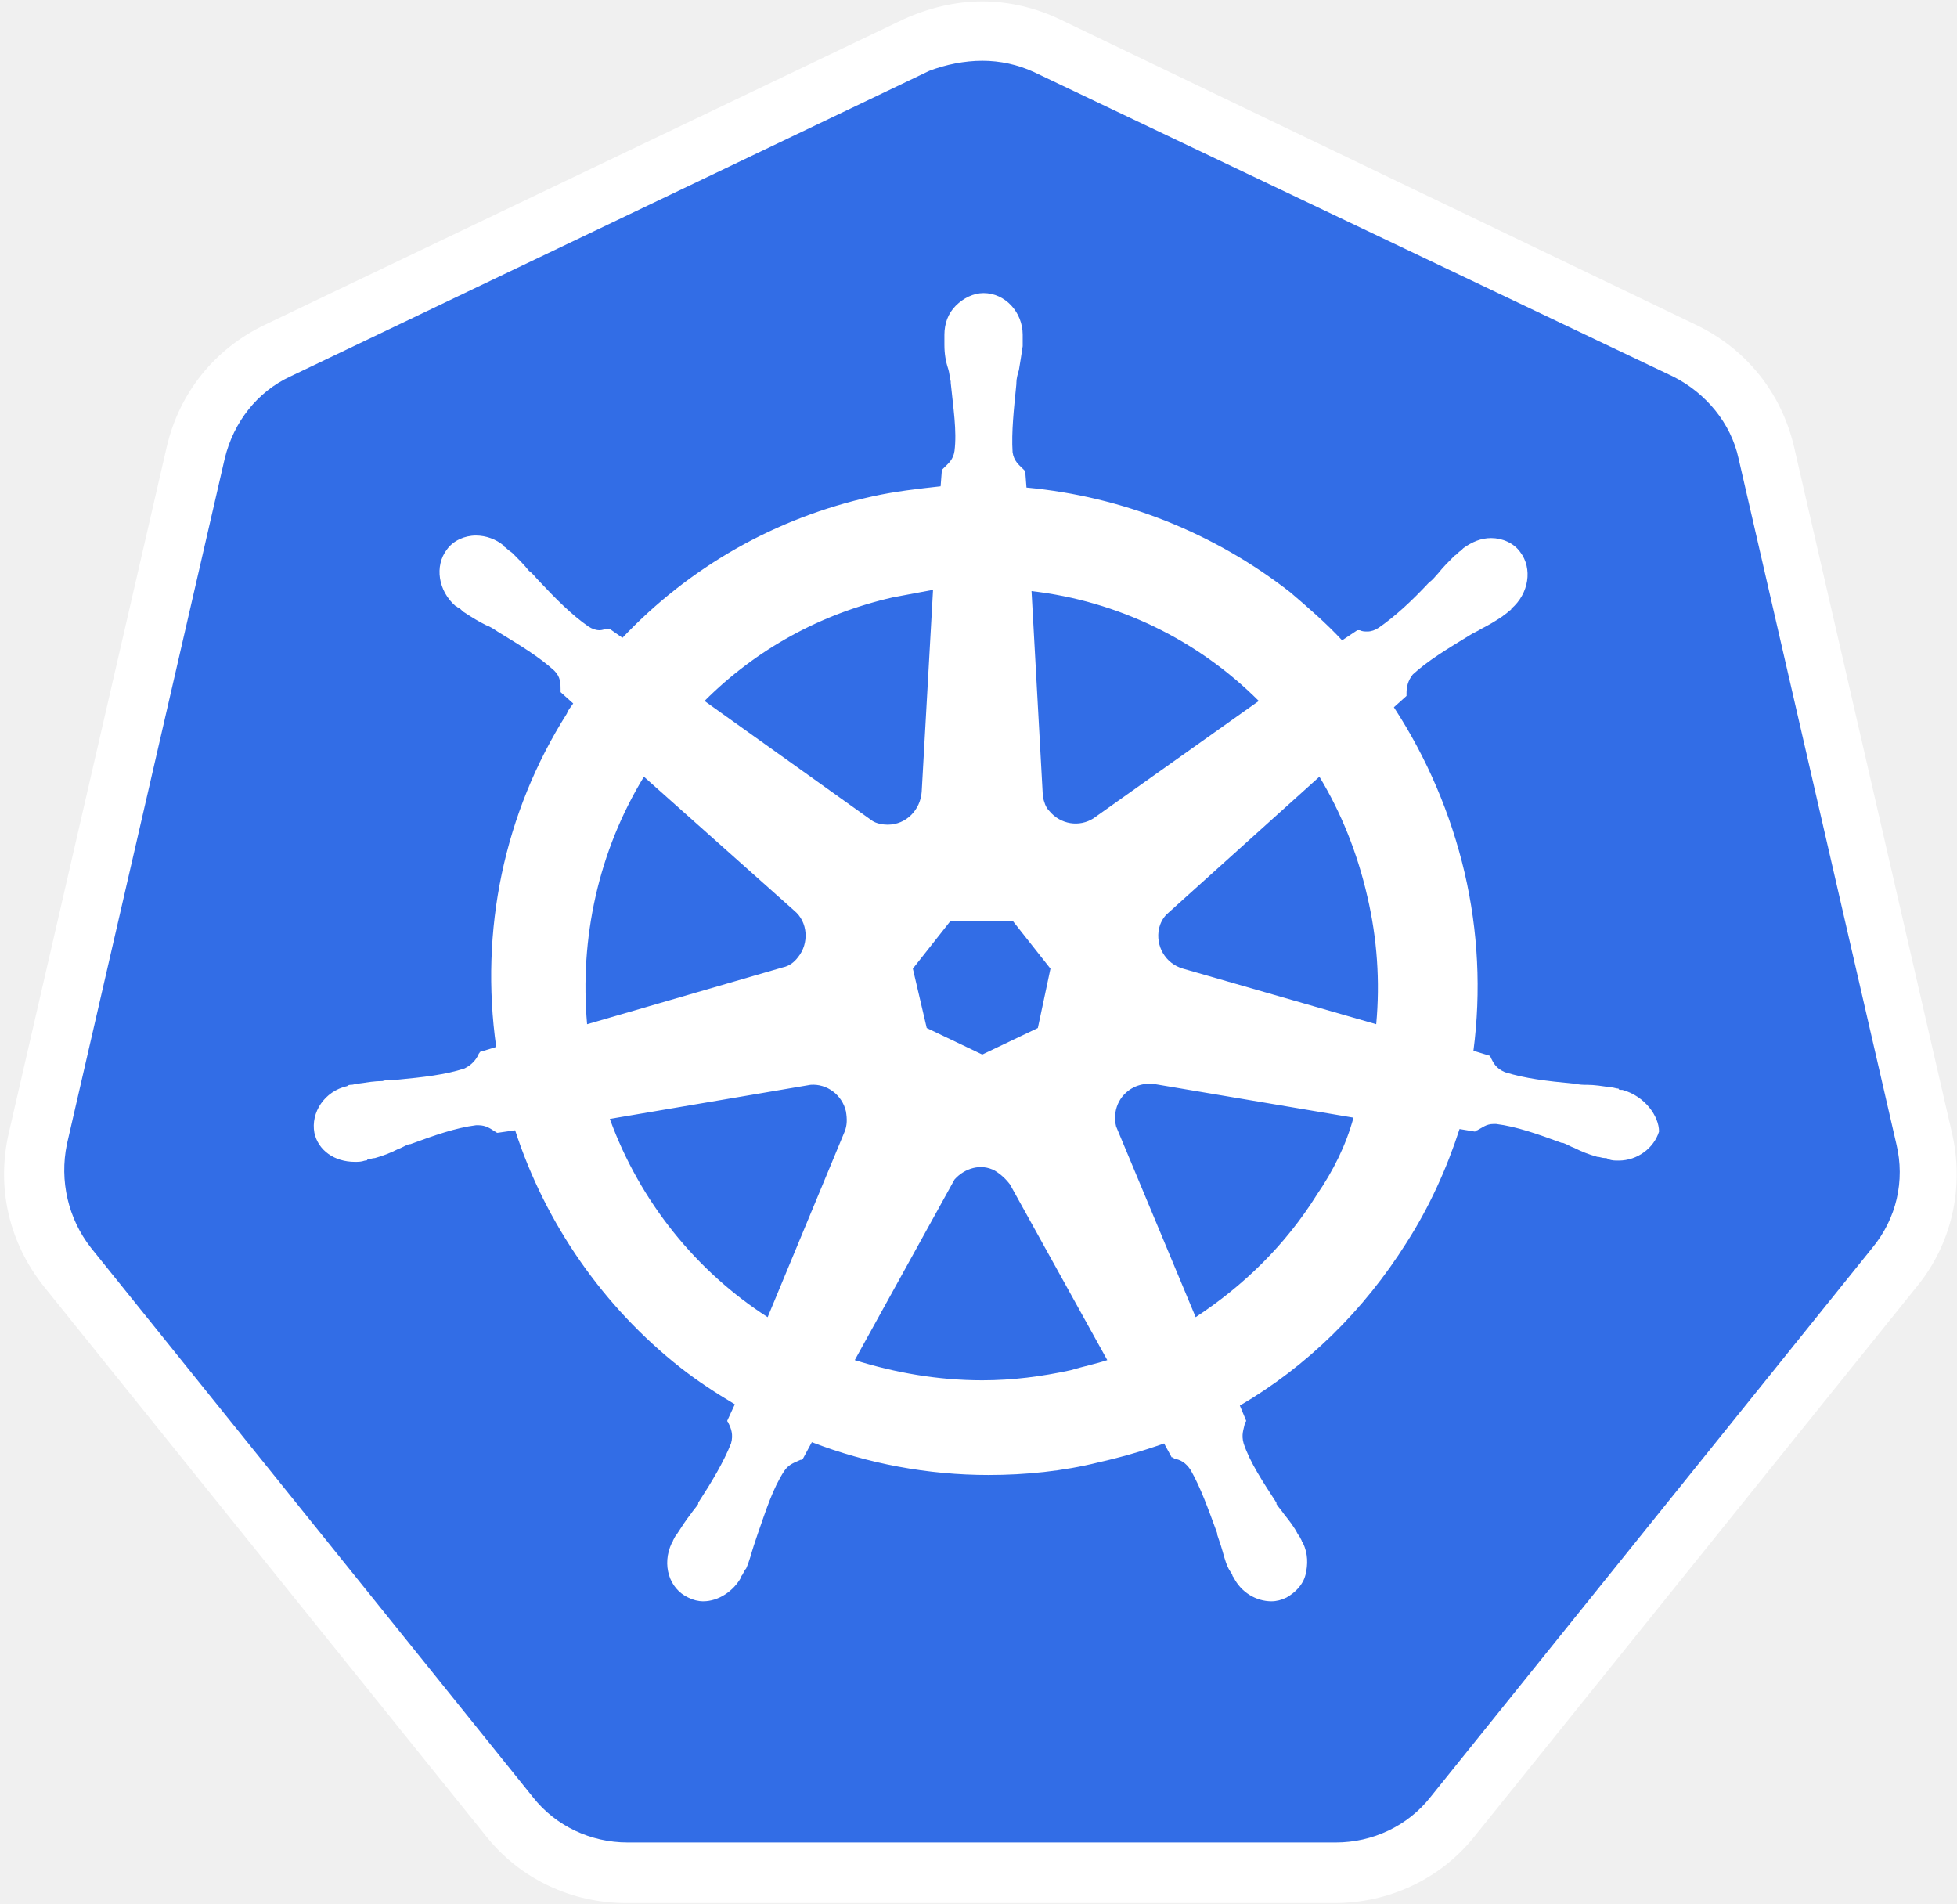
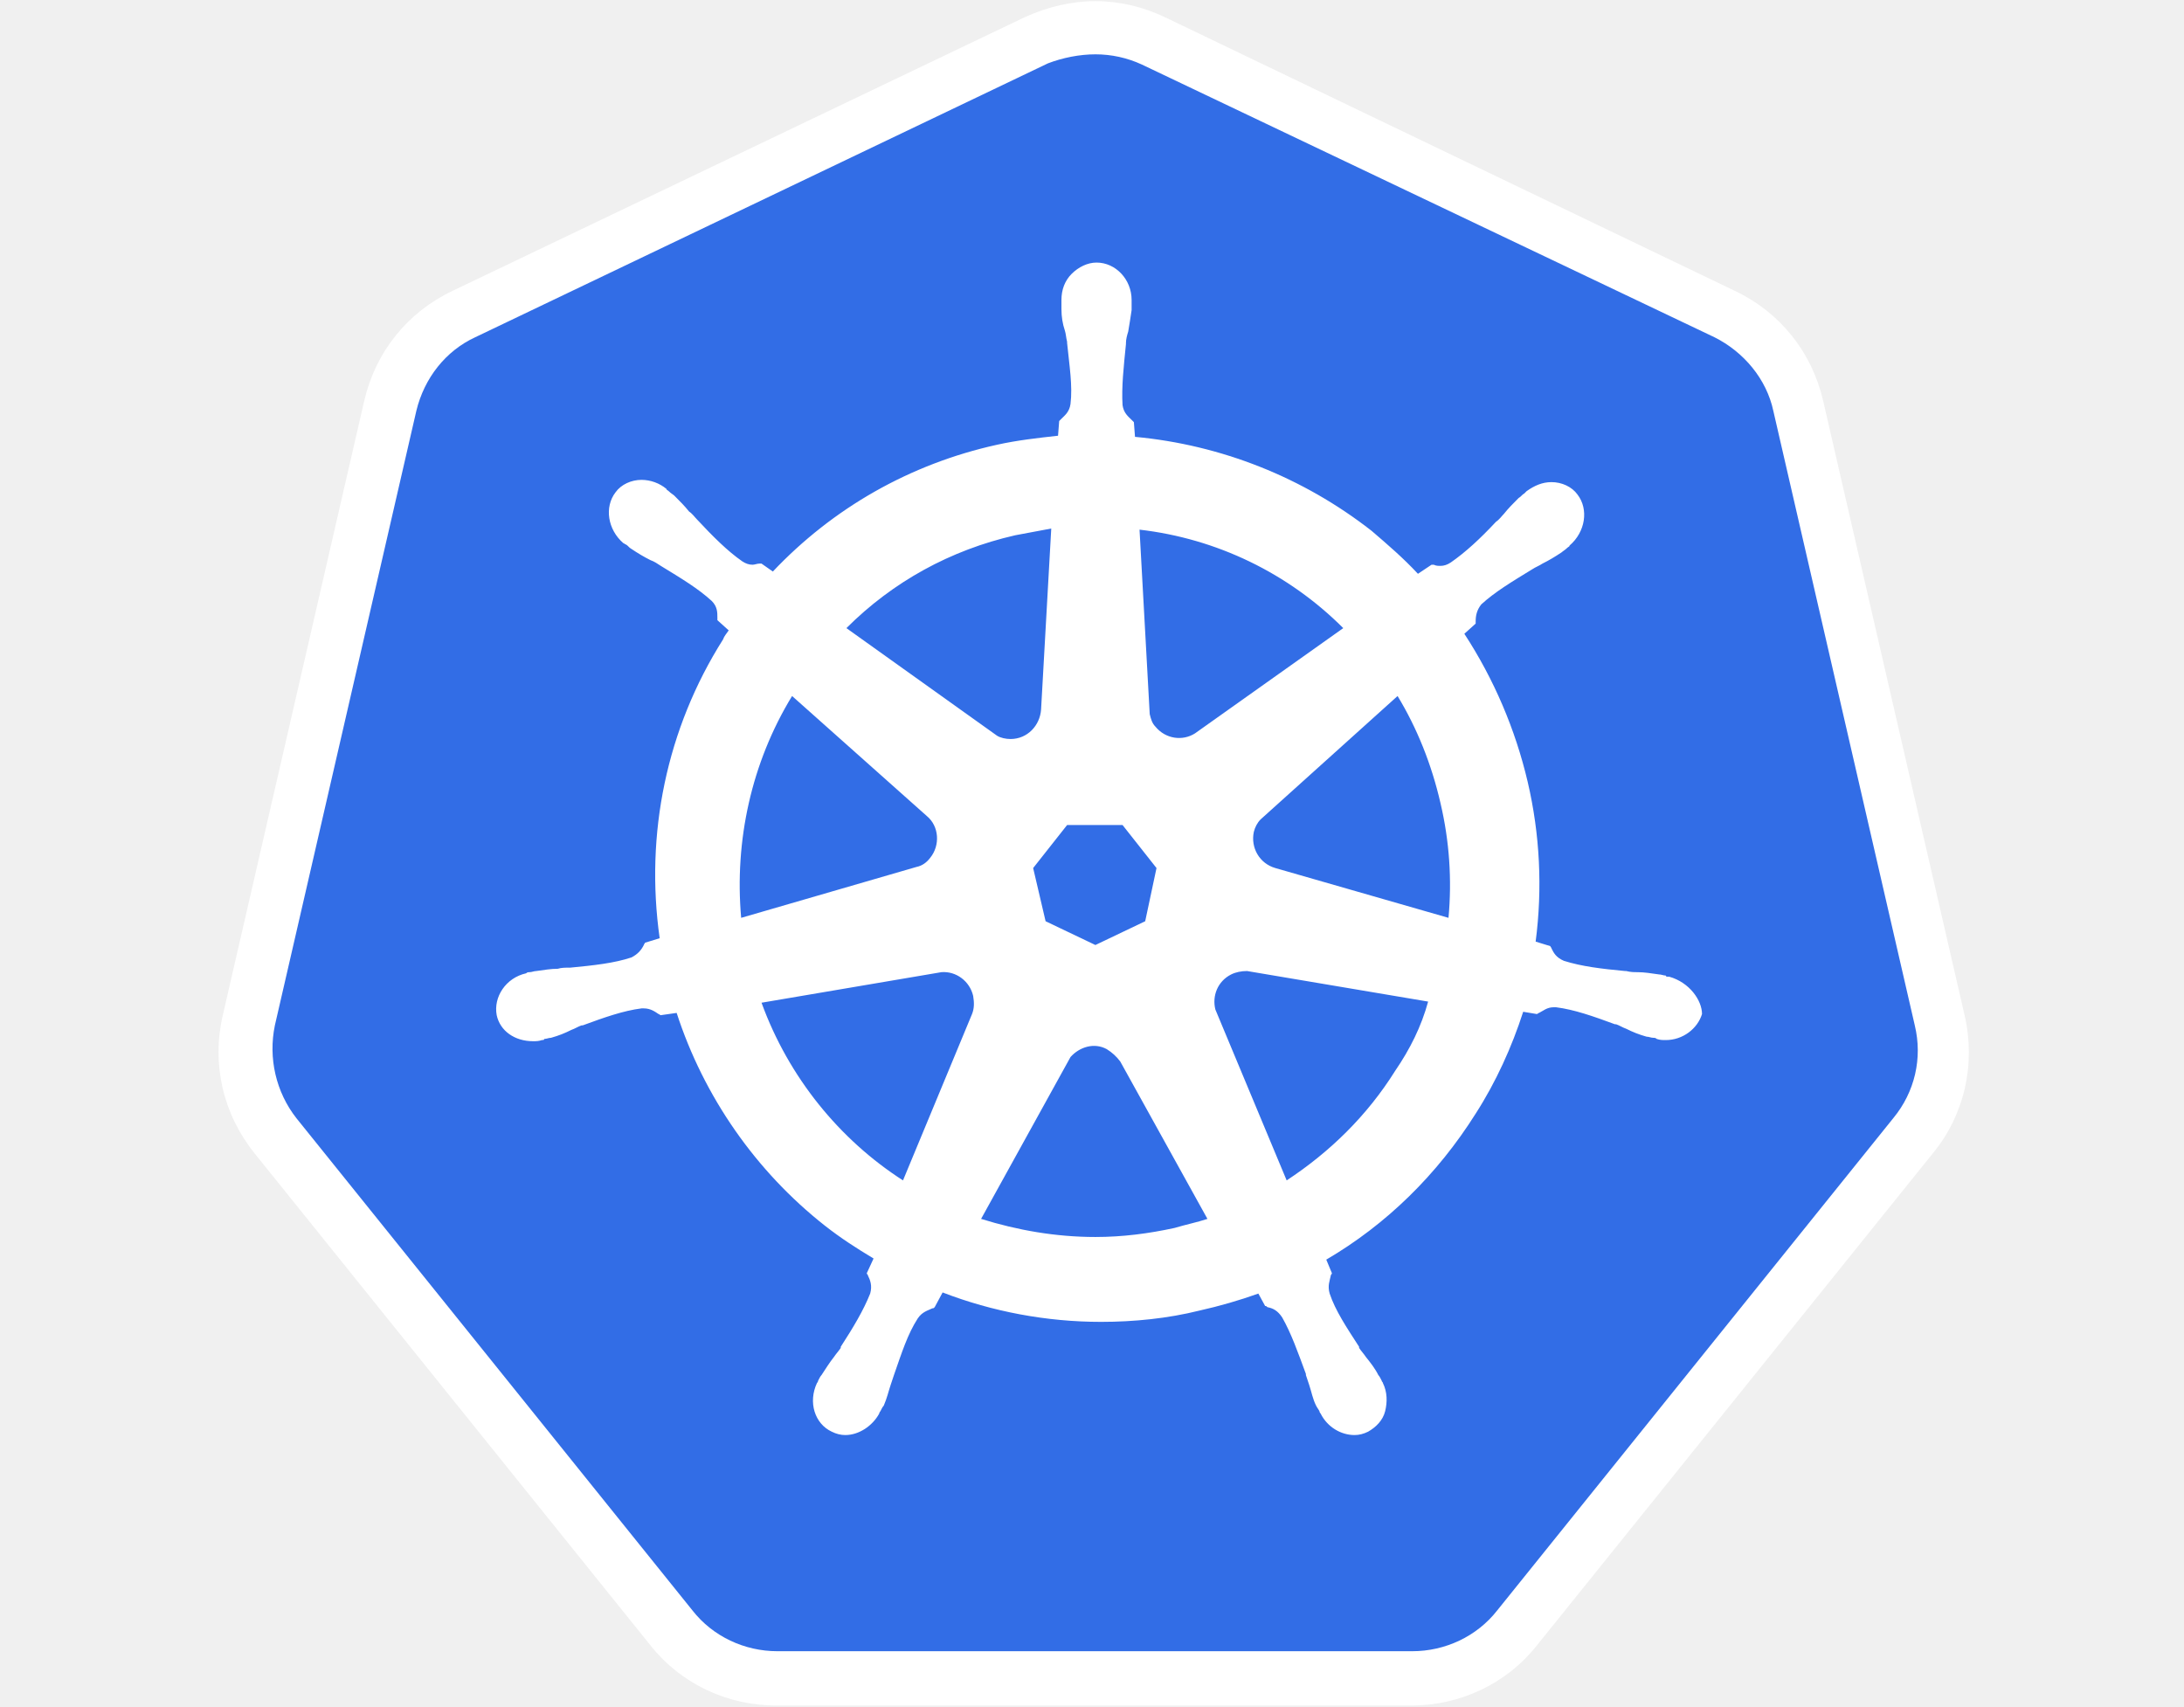
- <svg xmlns="http://www.w3.org/2000/svg" width="2500" height="2432" preserveAspectRatio="xMidYMid" viewBox="0 0 256 249" id="kubernets">
+ <svg xmlns="http://www.w3.org/2000/svg" width="1024" height="800" preserveAspectRatio="xMidYMid" viewBox="0 0 256 249" id="kubernets">
  <path fill="#326DE6" d="M82.085 244.934c-5.946 0-11.561-2.642-15.36-7.432L8.92 165.657c-3.799-4.79-5.285-10.9-3.799-16.847l20.645-89.682c1.321-5.946 5.285-10.736 10.736-13.378l83.571-39.97c2.643-1.32 5.616-1.981 8.589-1.981 2.973 0 5.945.66 8.588 1.982l83.572 39.804c5.45 2.642 9.414 7.432 10.735 13.378l20.645 89.682c1.322 5.946 0 12.057-3.798 16.847l-57.807 71.845c-3.799 4.624-9.414 7.432-15.36 7.432l-93.15.165z" />
  <path fill="#FFF" d="M128.495 7.928c2.313 0 4.625.495 6.772 1.486l83.572 39.804c4.294 2.147 7.597 6.111 8.588 10.736l20.645 89.682c1.156 4.79 0 9.745-3.138 13.543l-57.806 71.846c-2.973 3.798-7.598 5.945-12.387 5.945H82.085c-4.79 0-9.414-2.147-12.387-5.945l-57.806-71.846c-2.973-3.798-4.13-8.753-3.138-13.543l20.645-89.682c1.156-4.79 4.294-8.754 8.588-10.736L121.56 9.25c2.147-.826 4.624-1.321 6.936-1.321zm0-7.763c-3.468 0-6.936.826-10.24 2.312l-83.571 39.97c-6.607 3.138-11.231 8.918-12.883 16.02L1.156 148.15c-1.651 7.102 0 14.369 4.625 20.15l57.806 71.845c4.46 5.615 11.231 8.753 18.333 8.753h92.655c7.102 0 13.874-3.138 18.333-8.753l57.807-71.846c4.624-5.615 6.276-13.047 4.624-20.15l-20.645-89.682c-1.651-7.102-6.276-12.882-12.882-16.02L138.57 2.476C135.432.991 131.964.165 128.495.165z" />
  <path fill="#FFF" d="M212.232 142.534c-.165 0-.165 0 0 0h-.165c-.165 0-.33 0-.33-.165-.33 0-.66-.165-.991-.165-1.156-.165-2.147-.33-3.138-.33-.496 0-.991 0-1.652-.166h-.165c-3.468-.33-6.276-.66-8.919-1.486-1.156-.496-1.486-1.156-1.817-1.817 0-.165-.165-.165-.165-.33l-2.147-.66a65.33 65.33 0 0 0-1.156-23.289 68.054 68.054 0 0 0-9.249-21.636l1.652-1.486v-.33c0-.826.165-1.652.825-2.478 1.982-1.817 4.46-3.303 7.433-5.12.495-.33.99-.495 1.486-.826.991-.495 1.817-.99 2.808-1.651.165-.165.495-.33.826-.66.165-.166.33-.166.33-.331 2.312-1.982 2.808-5.285 1.156-7.433-.826-1.156-2.312-1.816-3.799-1.816-1.32 0-2.477.495-3.633 1.321l-.33.33c-.33.165-.496.496-.826.661-.826.826-1.487 1.486-2.147 2.312-.33.33-.66.826-1.156 1.156-2.313 2.478-4.46 4.46-6.607 5.946-.495.33-.99.496-1.486.496-.33 0-.661 0-.991-.166h-.33l-1.983 1.322c-2.147-2.312-4.459-4.294-6.771-6.276a65.958 65.958 0 0 0-34.519-13.709l-.165-2.147-.33-.33c-.496-.496-1.156-.991-1.322-2.147-.165-2.643.166-5.616.496-8.919v-.165c0-.496.165-1.156.33-1.652.165-.99.33-1.982.496-3.138v-1.486c0-2.973-2.313-5.45-5.12-5.45-1.322 0-2.643.66-3.634 1.651-.99.991-1.486 2.312-1.486 3.799v1.321c0 1.156.165 2.147.495 3.138.165.496.165.991.33 1.652v.165c.33 3.303.826 6.276.496 8.919-.165 1.156-.826 1.651-1.321 2.147l-.33.33-.166 2.147c-2.973.33-5.946.66-8.919 1.321-12.717 2.808-23.948 9.25-32.701 18.498l-1.652-1.156h-.33c-.33 0-.661.165-.991.165-.496 0-.991-.165-1.487-.495-2.147-1.486-4.294-3.634-6.606-6.111-.33-.33-.66-.826-1.156-1.156-.661-.826-1.322-1.487-2.148-2.312-.165-.166-.495-.33-.825-.661-.165-.165-.33-.165-.33-.33a5.772 5.772 0 0 0-3.634-1.322c-1.487 0-2.973.661-3.799 1.817-1.652 2.147-1.156 5.45 1.156 7.432.165 0 .165.166.33.166.33.165.496.495.826.66.991.66 1.817 1.156 2.808 1.652.496.165.991.495 1.487.826 2.972 1.816 5.45 3.303 7.432 5.12.826.825.826 1.651.826 2.477v.33l1.651 1.487c-.33.495-.66.826-.826 1.321-8.258 13.048-11.396 28.408-9.249 43.603l-2.147.66c0 .166-.165.166-.165.33-.33.661-.826 1.322-1.817 1.817-2.477.826-5.45 1.157-8.918 1.487h-.166c-.495 0-1.156 0-1.651.165-.991 0-1.982.165-3.138.33-.33 0-.66.166-.991.166-.165 0-.33 0-.496.165-2.973.66-4.79 3.468-4.294 6.11.496 2.313 2.643 3.8 5.285 3.8.496 0 .826 0 1.322-.166.165 0 .33 0 .33-.165.33 0 .66-.165.99-.165 1.157-.33 1.983-.66 2.974-1.156.495-.165.99-.496 1.486-.66h.165c3.138-1.157 5.946-2.148 8.589-2.478h.33c.991 0 1.652.495 2.147.826.165 0 .165.165.33.165l2.313-.33c3.964 12.221 11.561 23.122 21.636 31.05 2.312 1.816 4.624 3.303 7.102 4.79l-.991 2.146c0 .166.165.166.165.33.33.661.66 1.487.33 2.643-.99 2.478-2.477 4.955-4.294 7.763v.165c-.33.496-.66.826-.99 1.321-.661.826-1.157 1.652-1.818 2.643-.165.165-.33.495-.495.826 0 .165-.165.33-.165.33-1.321 2.808-.33 5.946 2.147 7.102.66.33 1.321.496 1.982.496 1.982 0 3.964-1.322 4.955-3.139 0-.165.165-.33.165-.33.165-.33.33-.66.495-.826.496-1.156.661-1.982.991-2.973l.496-1.486c1.156-3.303 1.982-5.946 3.468-8.258.66-.991 1.487-1.156 2.147-1.487.165 0 .165 0 .33-.165l1.157-2.147c7.267 2.808 15.195 4.294 23.122 4.294 4.79 0 9.745-.495 14.37-1.651a73.402 73.402 0 0 0 8.588-2.478l.99 1.817c.166 0 .166 0 .331.165.826.165 1.486.496 2.147 1.487 1.321 2.312 2.312 5.12 3.468 8.258v.165l.496 1.486c.33.991.495 1.982.99 2.973.166.33.331.496.496.826 0 .165.166.33.166.33.99 1.982 2.972 3.139 4.954 3.139.661 0 1.322-.166 1.982-.496 1.156-.66 2.147-1.652 2.478-2.973.33-1.321.33-2.808-.33-4.129 0-.165-.166-.165-.166-.33-.165-.33-.33-.66-.495-.826-.496-.991-1.156-1.817-1.817-2.643-.33-.495-.66-.825-.99-1.32v-.166c-1.818-2.808-3.47-5.285-4.295-7.763-.33-1.156 0-1.816.165-2.642 0-.165.165-.165.165-.33l-.826-1.982c8.754-5.12 16.186-12.388 21.802-21.306 2.973-4.625 5.285-9.745 6.936-14.865l1.982.33c.166 0 .166-.165.33-.165.661-.33 1.157-.825 2.148-.825h.33c2.643.33 5.45 1.32 8.589 2.477h.165c.495.165.99.495 1.486.66.991.496 1.817.826 2.973 1.157.33 0 .66.165.991.165.165 0 .33 0 .495.165.496.165.826.165 1.322.165 2.477 0 4.624-1.651 5.285-3.798 0-1.982-1.817-4.625-4.79-5.45zm-76.47-8.093l-7.267 3.469-7.267-3.469-1.816-7.762 4.954-6.276h8.093l4.955 6.276-1.651 7.762zm43.108-17.176a52.078 52.078 0 0 1 1.156 16.68l-25.27-7.266c-2.312-.66-3.633-2.973-3.138-5.285.165-.661.496-1.322.991-1.817l19.985-18.003c2.807 4.625 4.954 9.91 6.276 15.69zm-14.204-25.6l-21.636 15.36c-1.817 1.156-4.295.825-5.781-.991-.495-.496-.66-1.157-.826-1.817l-1.486-26.922a50.13 50.13 0 0 1 29.729 14.37zM116.769 78.12c1.817-.33 3.468-.66 5.285-.99l-1.486 26.425c-.165 2.312-1.982 4.294-4.46 4.294-.66 0-1.486-.165-1.982-.495L92.16 91.665c6.772-6.772 15.195-11.397 24.609-13.544zm-32.537 23.453l19.654 17.507c1.817 1.487 1.982 4.294.496 6.111-.496.66-1.156 1.156-1.982 1.322l-25.6 7.432c-.991-11.231 1.486-22.627 7.432-32.372zm-4.46 44.759l26.262-4.46c2.147-.165 4.129 1.322 4.624 3.469.165.99.165 1.817-.165 2.643l-10.075 24.278c-9.249-5.946-16.681-15.03-20.645-25.93zm60.285 32.867c-3.799.826-7.598 1.321-11.562 1.321-5.78 0-11.396-.99-16.68-2.642l13.047-23.618c1.321-1.487 3.468-2.147 5.285-1.156a7.04 7.04 0 0 1 1.982 1.816l12.717 22.958c-1.486.495-3.138.826-4.79 1.321zm32.206-22.957c-4.129 6.606-9.58 11.891-15.855 16.02l-10.405-24.94c-.496-1.981.33-4.128 2.312-5.12.66-.33 1.486-.495 2.312-.495l26.426 4.46c-.991 3.633-2.643 6.937-4.79 10.075z" />
</svg>
